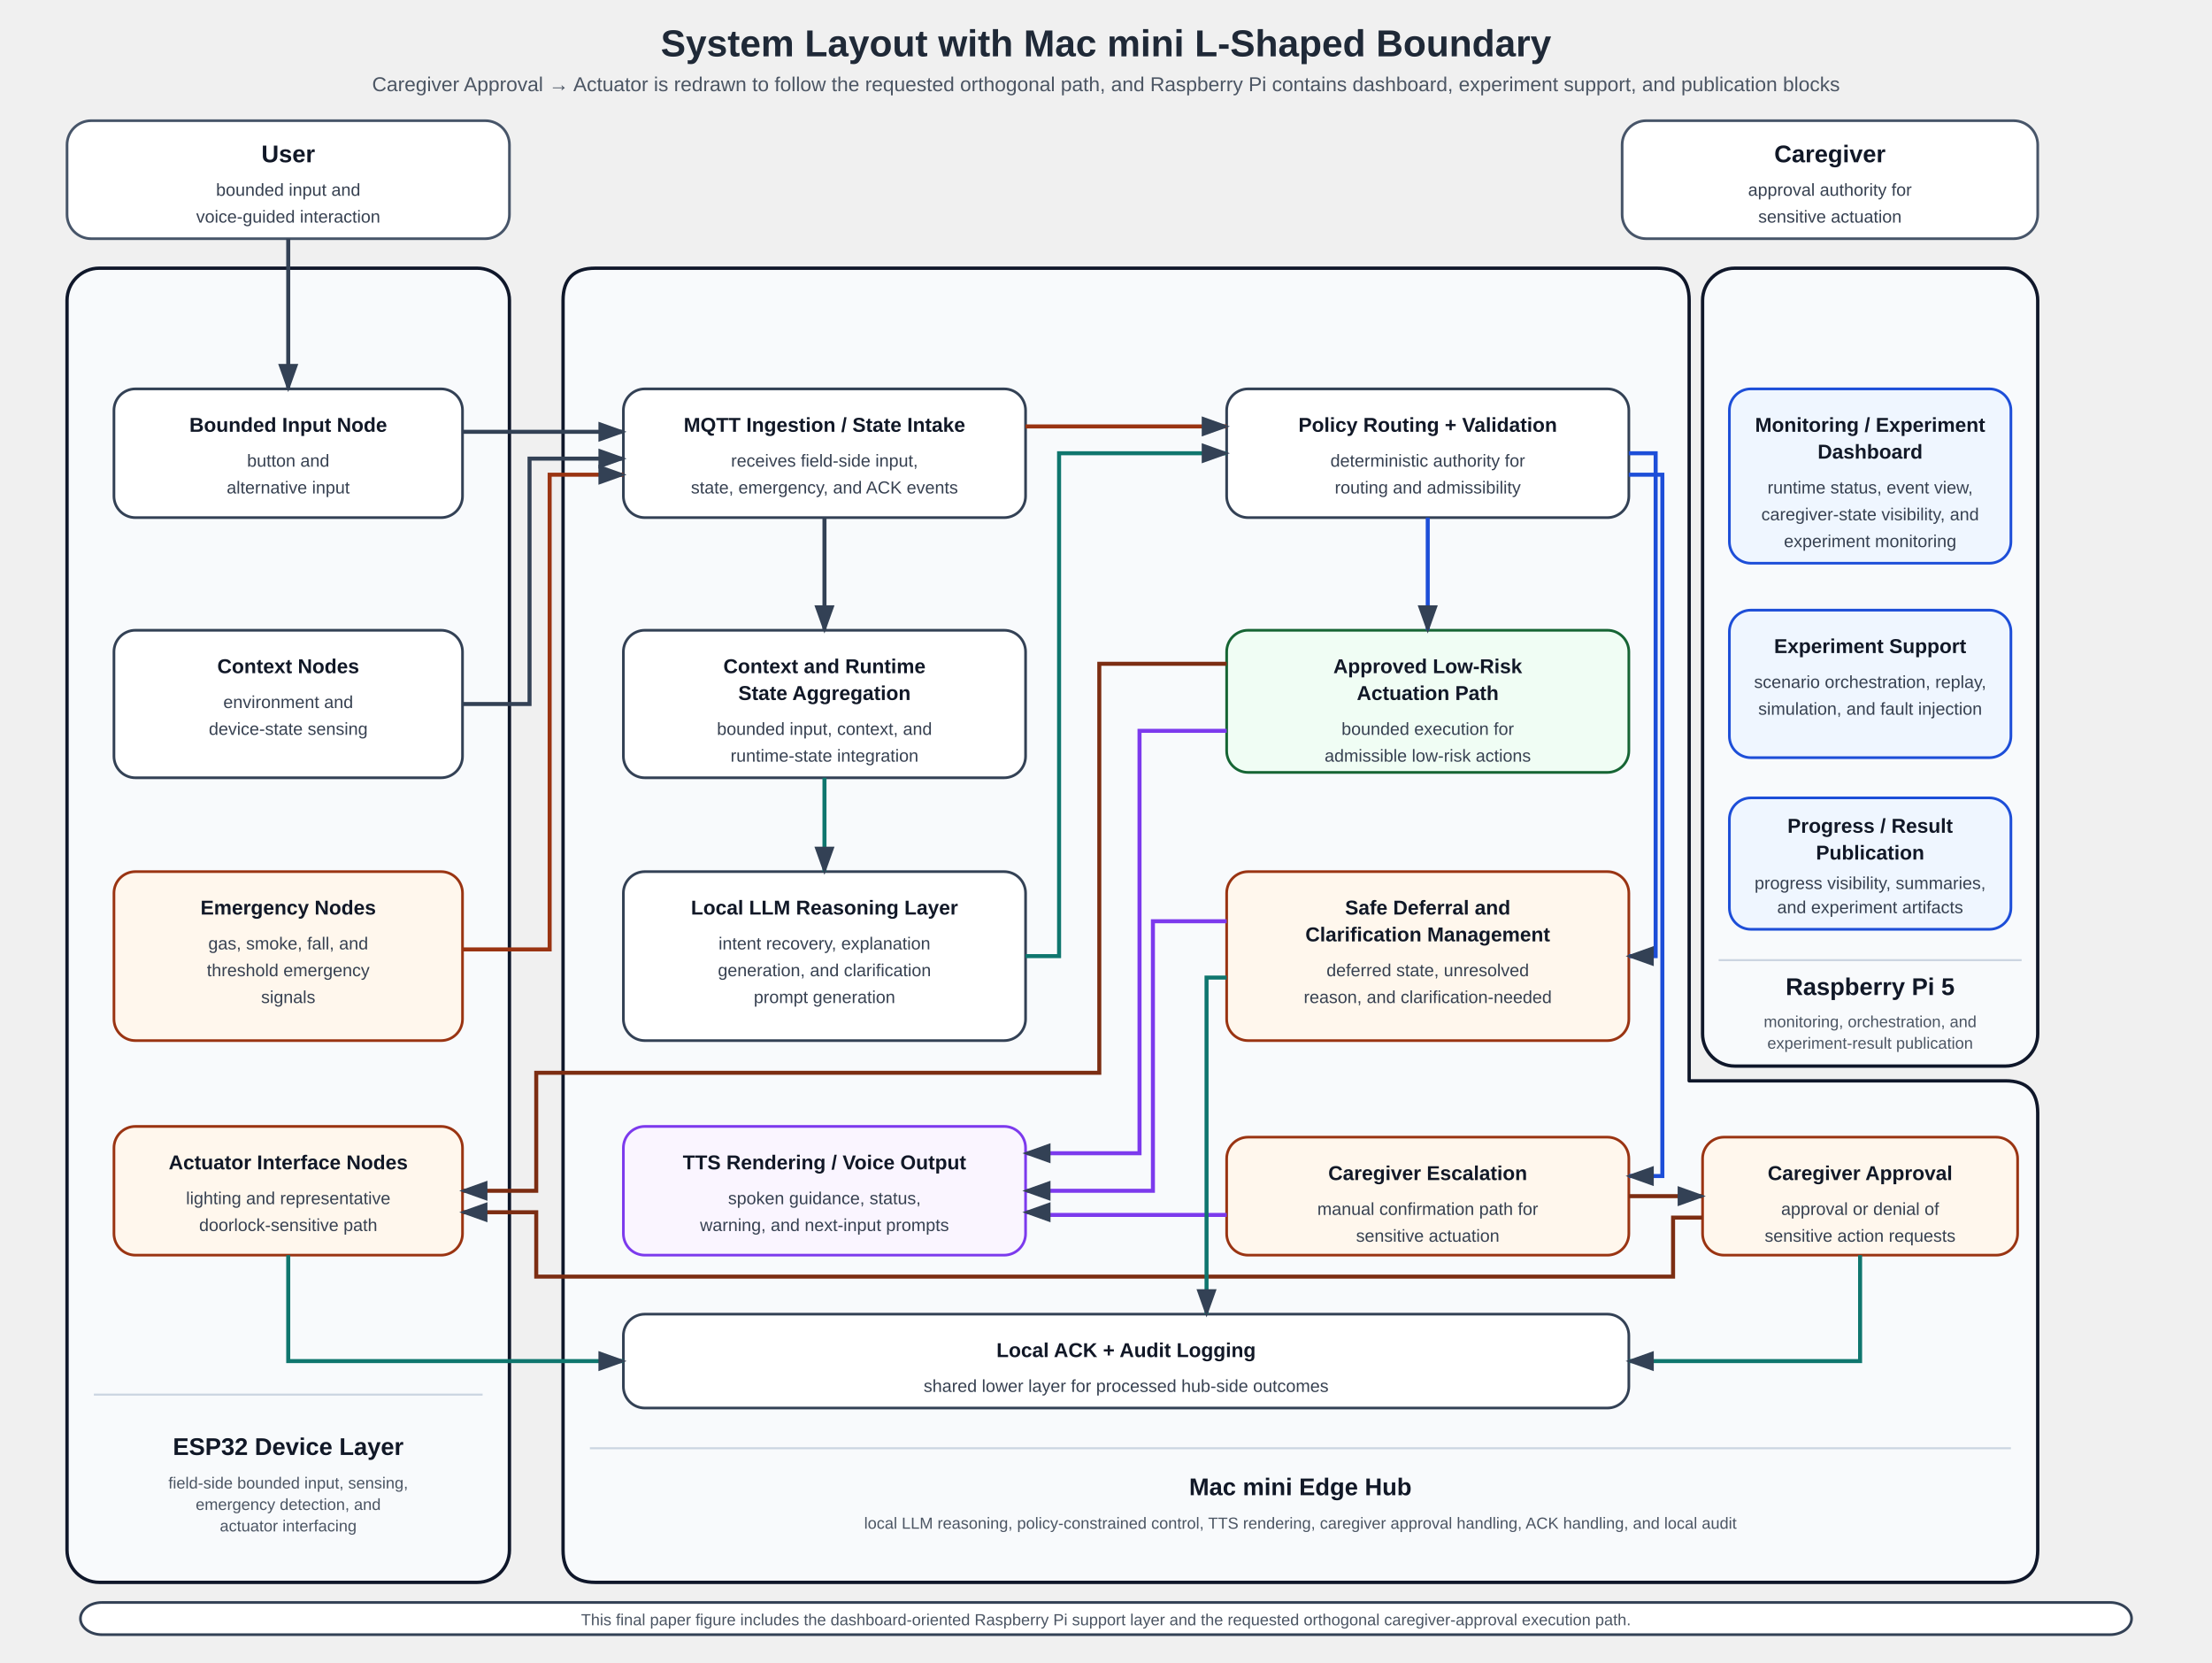
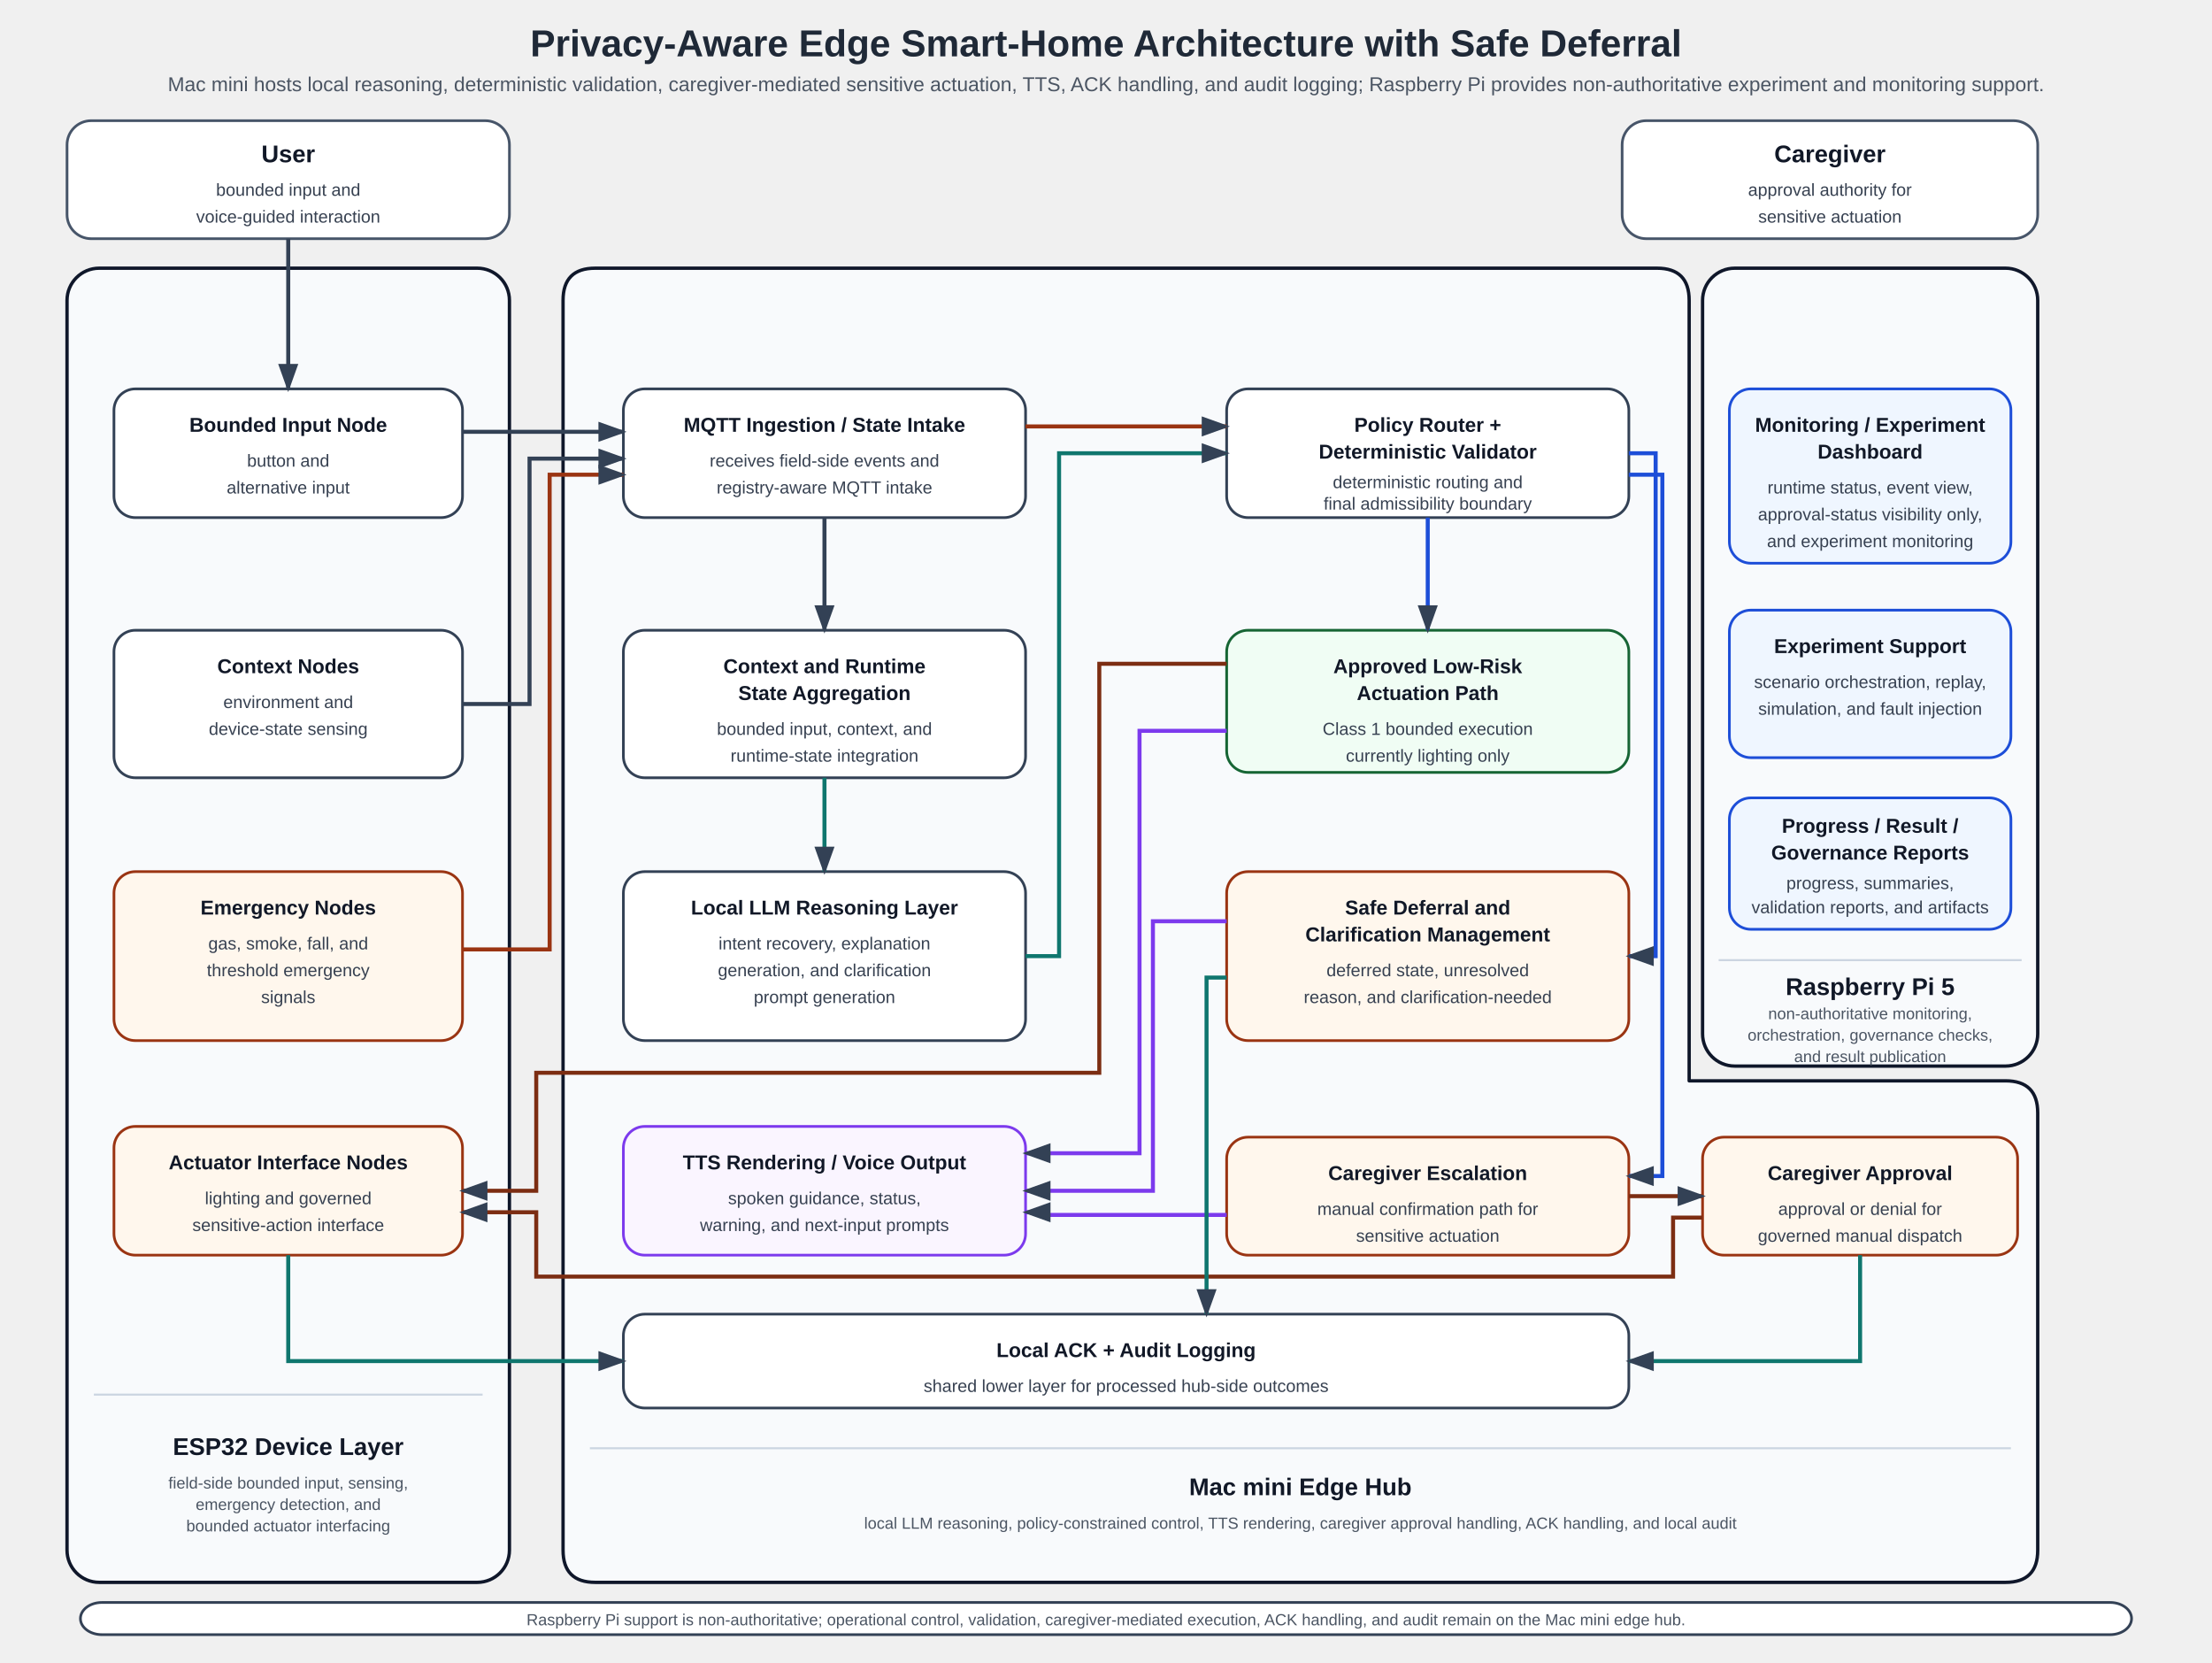
<svg xmlns="http://www.w3.org/2000/svg" width="1650" height="1240" viewBox="0 0 1650 1240">
  <defs>
    <style>
      .title { font: 700 28px Arial, sans-serif; fill: #1f2937; }
      .subtitle { font: 400 15px Arial, sans-serif; fill: #4b5563; }
      .hostfill { fill: #f8fafc; }
      .hoststroke { fill: none; stroke: #0f172a; stroke-width: 2.5; stroke-linejoin: round; stroke-linecap: round; }
      .actor { fill: #ffffff; stroke: #475569; stroke-width: 2; rx: 18; ry: 18; }
      .box { fill: #ffffff; stroke: #334155; stroke-width: 2; rx: 16; ry: 16; }
      .safe { fill: #f0fdf4; stroke: #166534; stroke-width: 2; rx: 16; ry: 16; }
      .critical { fill: #fff7ed; stroke: #9a3412; stroke-width: 2; rx: 16; ry: 16; }
      .tts { fill: #faf5ff; stroke: #7c3aed; stroke-width: 2; rx: 16; ry: 16; }
      .exp { fill: #eff6ff; stroke: #1d4ed8; stroke-width: 2; rx: 16; ry: 16; }
      .section { font: 700 18px Arial, sans-serif; fill: #111827; }
      .tiny { font: 400 12px Arial, sans-serif; fill: #4b5563; }
      .label { font: 600 15px Arial, sans-serif; fill: #111827; }
      .small { font: 400 13px Arial, sans-serif; fill: #374151; }
      .arrow { stroke: #334155; stroke-width: 3; fill: none; marker-end: url(#arrowhead); }
      .divider { stroke: #cbd5e1; stroke-width: 1.5; }
      .emergency { stroke: #9a3412; }
      .llm { stroke: #0f766e; }
      .branch { stroke: #1d4ed8; }
      .exec { stroke: #7c2d12; }
      .ttsflow { stroke: #7c3aed; }
      .ack { stroke: #0f766e; }
    </style>
    <marker id="arrowhead" markerWidth="7" markerHeight="5" refX="6.2" refY="2.5" orient="auto">
      <polygon points="0 0, 7 2.5, 0 5" fill="#334155" />
    </marker>
    <marker id="arrowhead_em" markerWidth="7" markerHeight="5" refX="6.2" refY="2.5" orient="auto">
      <polygon points="0 0, 7 2.5, 0 5" fill="#9a3412" />
    </marker>
    <marker id="arrowhead_llm" markerWidth="7" markerHeight="5" refX="6.2" refY="2.5" orient="auto">
      <polygon points="0 0, 7 2.5, 0 5" fill="#0f766e" />
    </marker>
    <marker id="arrowhead_branch" markerWidth="7" markerHeight="5" refX="6.2" refY="2.5" orient="auto">
      <polygon points="0 0, 7 2.5, 0 5" fill="#1d4ed8" />
    </marker>
    <marker id="arrowhead_exec" markerWidth="7" markerHeight="5" refX="6.2" refY="2.5" orient="auto">
      <polygon points="0 0, 7 2.5, 0 5" fill="#7c2d12" />
    </marker>
    <marker id="arrowhead_tts" markerWidth="7" markerHeight="5" refX="6.2" refY="2.5" orient="auto">
      <polygon points="0 0, 7 2.5, 0 5" fill="#7c3aed" />
    </marker>
    <marker id="arrowhead_ack" markerWidth="7" markerHeight="5" refX="6.2" refY="2.5" orient="auto">
      <polygon points="0 0, 7 2.5, 0 5" fill="#0f766e" />
    </marker>
  </defs>
-   <text x="825" y="42" text-anchor="middle" class="title">System Layout with Mac mini L-Shaped Boundary</text>
-   <text x="825" y="68" text-anchor="middle" class="subtitle">Caregiver Approval → Actuator is redrawn to follow the requested orthogonal path, and Raspberry Pi contains dashboard, experiment support, and publication blocks</text>
+   <text x="825" y="42" text-anchor="middle" class="title">Privacy-Aware Edge Smart-Home Architecture with Safe Deferral</text>
+   <text x="825" y="68" text-anchor="middle" class="subtitle">Mac mini hosts local reasoning, deterministic validation, caregiver-mediated sensitive actuation, TTS, ACK handling, and audit logging; Raspberry Pi provides non-authoritative experiment and monitoring support.</text>
  <rect x="50" y="90" width="330" height="88" class="actor" />
  <text x="215" y="121" text-anchor="middle" class="section">User</text>
  <text x="215" y="146" text-anchor="middle" class="small">bounded input and</text>
  <text x="215" y="166" text-anchor="middle" class="small">voice-guided interaction</text>
  <rect x="1210" y="90" width="310" height="88" class="actor" />
  <text x="1365" y="121" text-anchor="middle" class="section">Caregiver</text>
  <text x="1365" y="146" text-anchor="middle" class="small">approval authority for</text>
  <text x="1365" y="166" text-anchor="middle" class="small">sensitive actuation</text>
  <rect x="50" y="200" width="330" height="980" fill="#f8fafc" stroke="#0f172a" stroke-width="2.5" rx="24" ry="24" />
  <rect x="85" y="290" width="260" height="96" class="box" />
  <text x="215" y="322" text-anchor="middle" class="label">Bounded Input Node</text>
  <text x="215" y="348" text-anchor="middle" class="small">button and</text>
  <text x="215" y="368" text-anchor="middle" class="small">alternative input</text>
  <rect x="85" y="470" width="260" height="110" class="box" />
  <text x="215" y="502" text-anchor="middle" class="label">Context Nodes</text>
  <text x="215" y="528" text-anchor="middle" class="small">environment and</text>
  <text x="215" y="548" text-anchor="middle" class="small">device-state sensing</text>
  <rect x="85" y="650" width="260" height="126" class="critical" />
  <text x="215" y="682" text-anchor="middle" class="label">Emergency Nodes</text>
  <text x="215" y="708" text-anchor="middle" class="small">gas, smoke, fall, and</text>
  <text x="215" y="728" text-anchor="middle" class="small">threshold emergency</text>
  <text x="215" y="748" text-anchor="middle" class="small">signals</text>
  <rect x="85" y="840" width="260" height="96" class="critical" />
  <text x="215" y="872" text-anchor="middle" class="label">Actuator Interface Nodes</text>
-   <text x="215" y="898" text-anchor="middle" class="small">lighting and representative</text>
-   <text x="215" y="918" text-anchor="middle" class="small">doorlock-sensitive path</text>
+   <text x="215" y="898" text-anchor="middle" class="small">lighting and governed</text>
+   <text x="215" y="918" text-anchor="middle" class="small">sensitive-action interface</text>
  <line x1="70" y1="1040" x2="360" y2="1040" class="divider" />
  <text x="215" y="1085" text-anchor="middle" class="section">ESP32 Device Layer</text>
  <text x="215" y="1110" text-anchor="middle" class="tiny">field-side bounded input, sensing,</text>
  <text x="215" y="1126" text-anchor="middle" class="tiny">emergency detection, and</text>
-   <text x="215" y="1142" text-anchor="middle" class="tiny">actuator interfacing</text>
+   <text x="215" y="1142" text-anchor="middle" class="tiny">bounded actuator interfacing</text>
  <path class="hostfill" d="     M420,224     Q420,200 444,200     L1236,200     Q1260,200 1260,224     L1260,806     L1496,806     Q1520,806 1520,830     L1520,1156     Q1520,1180 1496,1180     L444,1180     Q420,1180 420,1156     Z" />
  <path class="hoststroke" d="     M444,200     L1236,200     Q1260,200 1260,224     L1260,806     L1496,806     Q1520,806 1520,830     L1520,1156     Q1520,1180 1496,1180     L444,1180     Q420,1180 420,1156     L420,224     Q420,200 444,200     Z" />
  <rect x="1270" y="200" width="250" height="595" fill="#f8fafc" stroke="#0f172a" stroke-width="2.5" rx="24" ry="24" />
  <rect x="1290" y="290" width="210" height="130" class="exp" />
  <text x="1395" y="322" text-anchor="middle" class="label">Monitoring / Experiment</text>
  <text x="1395" y="342" text-anchor="middle" class="label">Dashboard</text>
  <text x="1395" y="368" text-anchor="middle" class="small">runtime status, event view,</text>
-   <text x="1395" y="388" text-anchor="middle" class="small">caregiver-state visibility, and</text>
-   <text x="1395" y="408" text-anchor="middle" class="small">experiment monitoring</text>
+   <text x="1395" y="388" text-anchor="middle" class="small">approval-status visibility only,</text>
+   <text x="1395" y="408" text-anchor="middle" class="small">and experiment monitoring</text>
  <rect x="1290" y="455" width="210" height="110" class="exp" />
  <text x="1395" y="487" text-anchor="middle" class="label">Experiment Support</text>
  <text x="1395" y="513" text-anchor="middle" class="small">scenario orchestration, replay,</text>
  <text x="1395" y="533" text-anchor="middle" class="small">simulation, and fault injection</text>
  <rect x="1290" y="595" width="210" height="98" class="exp" />
-   <text x="1395" y="621" text-anchor="middle" class="label">Progress / Result</text>
-   <text x="1395" y="641" text-anchor="middle" class="label">Publication</text>
-   <text x="1395" y="663" text-anchor="middle" class="small">progress visibility, summaries,</text>
-   <text x="1395" y="681" text-anchor="middle" class="small">and experiment artifacts</text>
+   <text x="1395" y="621" text-anchor="middle" class="label">Progress / Result /</text>
+   <text x="1395" y="641" text-anchor="middle" class="label">Governance Reports</text>
+   <text x="1395" y="663" text-anchor="middle" class="small">progress, summaries,</text>
+   <text x="1395" y="681" text-anchor="middle" class="small">validation reports, and artifacts</text>
  <line x1="1282" y1="716" x2="1508" y2="716" class="divider" />
  <text x="1395" y="742" text-anchor="middle" class="section">Raspberry Pi 5</text>
-   <text x="1395" y="766" text-anchor="middle" class="tiny">monitoring, orchestration, and</text>
-   <text x="1395" y="782" text-anchor="middle" class="tiny">experiment-result publication</text>
+   <text x="1395" y="760" text-anchor="middle" class="tiny">non-authoritative monitoring,</text>
+   <text x="1395" y="776" text-anchor="middle" class="tiny">orchestration, governance checks,</text>
+   <text x="1395" y="792" text-anchor="middle" class="tiny">and result publication</text>
  <rect x="465" y="290" width="300" height="96" class="box" />
  <text x="615" y="322" text-anchor="middle" class="label">MQTT Ingestion / State Intake</text>
-   <text x="615" y="348" text-anchor="middle" class="small">receives field-side input,</text>
-   <text x="615" y="368" text-anchor="middle" class="small">state, emergency, and ACK events</text>
+   <text x="615" y="348" text-anchor="middle" class="small">receives field-side events and</text>
+   <text x="615" y="368" text-anchor="middle" class="small">registry-aware MQTT intake</text>
  <rect x="465" y="470" width="300" height="110" class="box" />
  <text x="615" y="502" text-anchor="middle" class="label">Context and Runtime</text>
  <text x="615" y="522" text-anchor="middle" class="label">State Aggregation</text>
  <text x="615" y="548" text-anchor="middle" class="small">bounded input, context, and</text>
  <text x="615" y="568" text-anchor="middle" class="small">runtime-state integration</text>
  <rect x="465" y="650" width="300" height="126" class="box" />
  <text x="615" y="682" text-anchor="middle" class="label">Local LLM Reasoning Layer</text>
  <text x="615" y="708" text-anchor="middle" class="small">intent recovery, explanation</text>
  <text x="615" y="728" text-anchor="middle" class="small">generation, and clarification</text>
  <text x="615" y="748" text-anchor="middle" class="small">prompt generation</text>
  <rect x="465" y="840" width="300" height="96" class="tts" />
  <text x="615" y="872" text-anchor="middle" class="label">TTS Rendering / Voice Output</text>
  <text x="615" y="898" text-anchor="middle" class="small">spoken guidance, status,</text>
  <text x="615" y="918" text-anchor="middle" class="small">warning, and next-input prompts</text>
  <rect x="915" y="290" width="300" height="96" class="box" />
-   <text x="1065" y="322" text-anchor="middle" class="label">Policy Routing + Validation</text>
-   <text x="1065" y="348" text-anchor="middle" class="small">deterministic authority for</text>
-   <text x="1065" y="368" text-anchor="middle" class="small">routing and admissibility</text>
+   <text x="1065" y="322" text-anchor="middle" class="label">Policy Router +</text>
+   <text x="1065" y="342" text-anchor="middle" class="label">Deterministic Validator</text>
+   <text x="1065" y="364" text-anchor="middle" class="small">deterministic routing and</text>
+   <text x="1065" y="380" text-anchor="middle" class="small">final admissibility boundary</text>
  <rect x="915" y="470" width="300" height="106" class="safe" />
  <text x="1065" y="502" text-anchor="middle" class="label">Approved Low-Risk</text>
  <text x="1065" y="522" text-anchor="middle" class="label">Actuation Path</text>
-   <text x="1065" y="548" text-anchor="middle" class="small">bounded execution for</text>
-   <text x="1065" y="568" text-anchor="middle" class="small">admissible low-risk actions</text>
+   <text x="1065" y="548" text-anchor="middle" class="small">Class 1 bounded execution</text>
+   <text x="1065" y="568" text-anchor="middle" class="small">currently lighting only</text>
  <rect x="915" y="650" width="300" height="126" class="critical" />
  <text x="1065" y="682" text-anchor="middle" class="label">Safe Deferral and</text>
  <text x="1065" y="702" text-anchor="middle" class="label">Clarification Management</text>
  <text x="1065" y="728" text-anchor="middle" class="small">deferred state, unresolved</text>
  <text x="1065" y="748" text-anchor="middle" class="small">reason, and clarification-needed</text>
  <rect x="915" y="848" width="300" height="88" class="critical" />
  <text x="1065" y="880" text-anchor="middle" class="label">Caregiver Escalation</text>
  <text x="1065" y="906" text-anchor="middle" class="small">manual confirmation path for</text>
  <text x="1065" y="926" text-anchor="middle" class="small">sensitive actuation</text>
  <rect x="465" y="980" width="750" height="70" class="box" />
  <text x="840" y="1012" text-anchor="middle" class="label">Local ACK + Audit Logging</text>
  <text x="840" y="1038" text-anchor="middle" class="small">shared lower layer for processed hub-side outcomes</text>
  <rect x="1270" y="848" width="235" height="88" class="critical" />
  <text x="1387.5" y="880" text-anchor="middle" class="label">Caregiver Approval</text>
-   <text x="1387.5" y="906" text-anchor="middle" class="small">approval or denial of</text>
-   <text x="1387.5" y="926" text-anchor="middle" class="small">sensitive action requests</text>
+   <text x="1387.5" y="906" text-anchor="middle" class="small">approval or denial for</text>
+   <text x="1387.5" y="926" text-anchor="middle" class="small">governed manual dispatch</text>
  <line x1="440" y1="1080" x2="1500" y2="1080" class="divider" />
  <text x="970" y="1115" text-anchor="middle" class="section">Mac mini Edge Hub</text>
  <text x="970" y="1140" text-anchor="middle" class="tiny">local LLM reasoning, policy-constrained control, TTS rendering, caregiver approval handling, ACK handling, and local audit</text>
  <path d="M215 178 V290" class="arrow" />
  <path d="M345 322 H465" class="arrow" />
  <path d="M345 525 H375 V525 H395 V342 H465" class="arrow" />
  <path d="M345 708 H410 V354 H465" class="arrow emergency" marker-end="url(#arrowhead_em)" />
  <path d="M615 386 V470" class="arrow" />
  <path d="M765 318 H845 V318 H915" class="arrow emergency" marker-end="url(#arrowhead_em)" />
  <path d="M615 580 V650" class="arrow llm" marker-end="url(#arrowhead_llm)" />
  <path d="M765 713 H790 V338 H915" class="arrow llm" marker-end="url(#arrowhead_llm)" />
  <path d="M1065 386 V470" class="arrow branch" marker-end="url(#arrowhead_branch)" />
  <path d="M1215 338 H1235 V713 H1215" class="arrow branch" marker-end="url(#arrowhead_branch)" />
  <path d="M1215 354 H1240 V877 H1215" class="arrow branch" marker-end="url(#arrowhead_branch)" />
  <path d="M915 495 H820 V800 H400 V888 H345" class="arrow exec" marker-end="url(#arrowhead_exec)" />
  <path d="M1215 892 H1245 V892 H1270" class="arrow exec" marker-end="url(#arrowhead_exec)" />
  <path d="M1270 908 H1248 V952 H400 V904 H345" class="arrow exec" marker-end="url(#arrowhead_exec)" />
  <path d="M915 545 H850 V860 H765" class="arrow ttsflow" marker-end="url(#arrowhead_tts)" />
  <path d="M915 687 H860 V888 H765" class="arrow ttsflow" marker-end="url(#arrowhead_tts)" />
  <path d="M915 906 H780 V904 H765" class="arrow ttsflow" marker-end="url(#arrowhead_tts)" />
  <path d="M215 936 V1015 H465" class="arrow ack" marker-end="url(#arrowhead_ack)" />
  <path d="M1387.5 936 V1015 H1215" class="arrow ack" marker-end="url(#arrowhead_ack)" />
  <path d="M915 729 H900 V980" class="arrow ack" marker-end="url(#arrowhead_ack)" />
  <rect x="60" y="1195" width="1530" height="24" class="box" />
-   <text x="825" y="1212" text-anchor="middle" class="tiny">This final paper figure includes the dashboard-oriented Raspberry Pi support layer and the requested orthogonal caregiver-approval execution path.</text>
+   <text x="825" y="1212" text-anchor="middle" class="tiny">Raspberry Pi support is non-authoritative; operational control, validation, caregiver-mediated execution, ACK handling, and audit remain on the Mac mini edge hub.</text>
</svg>
